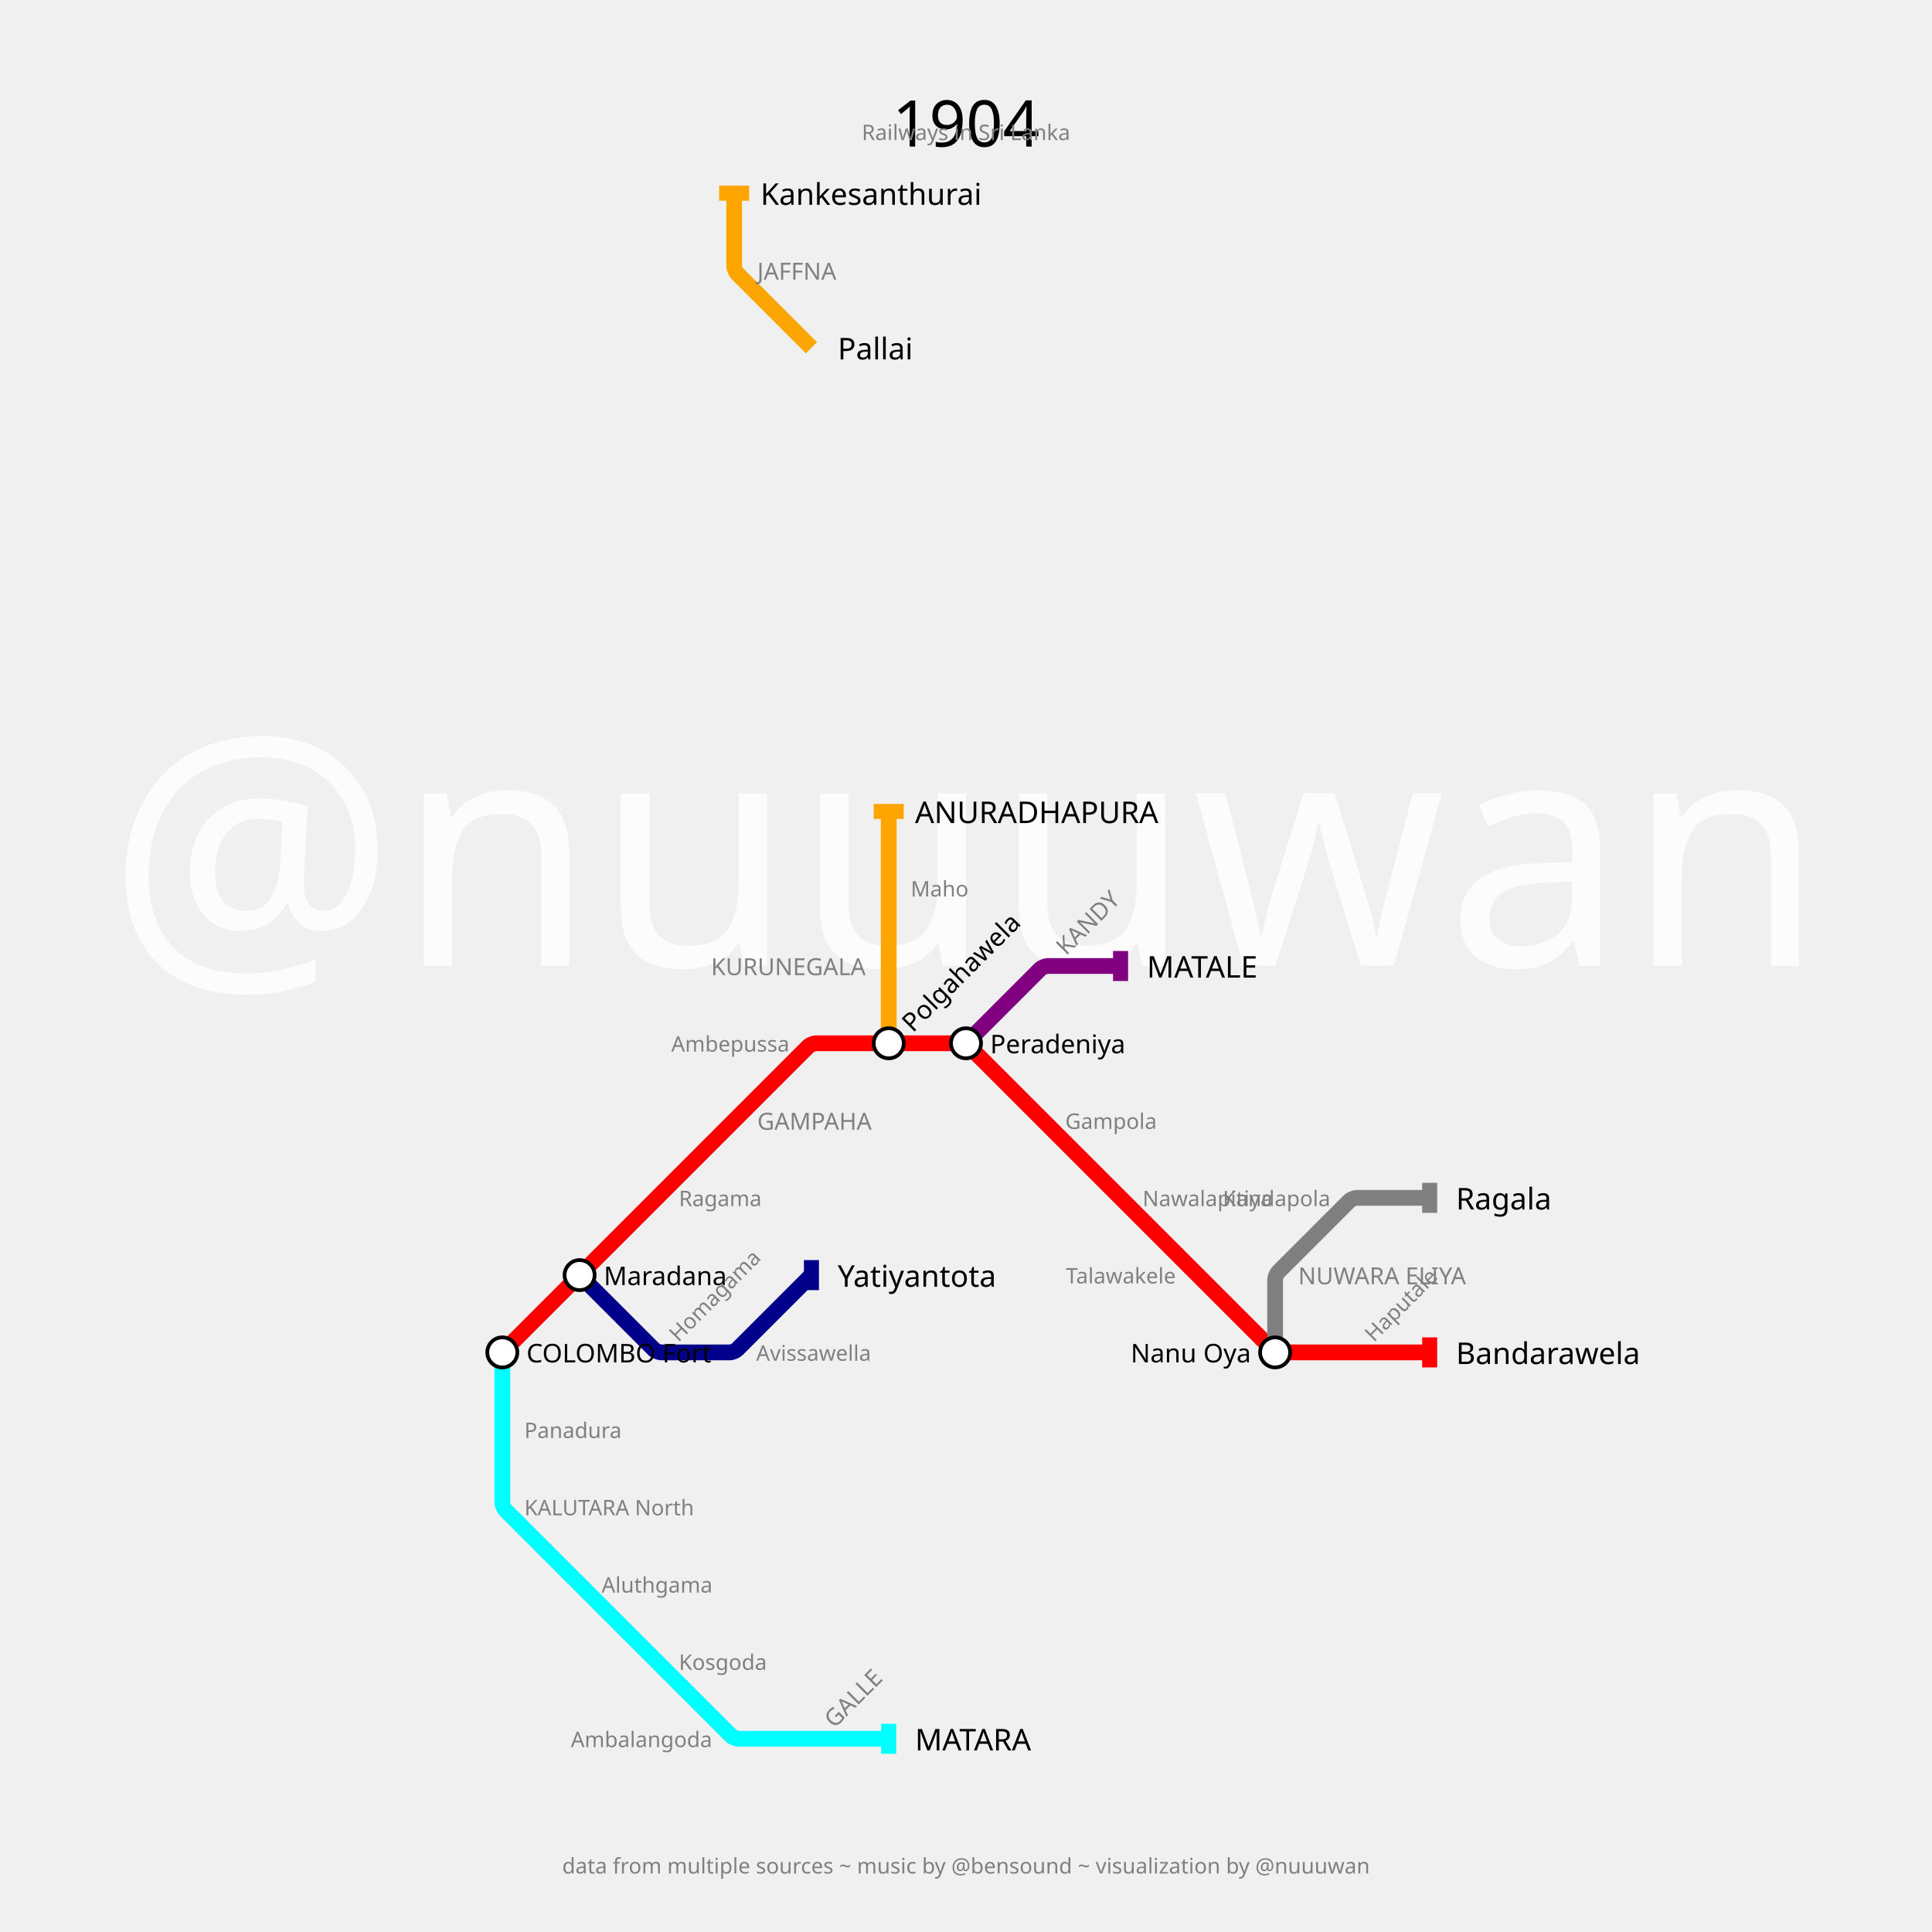
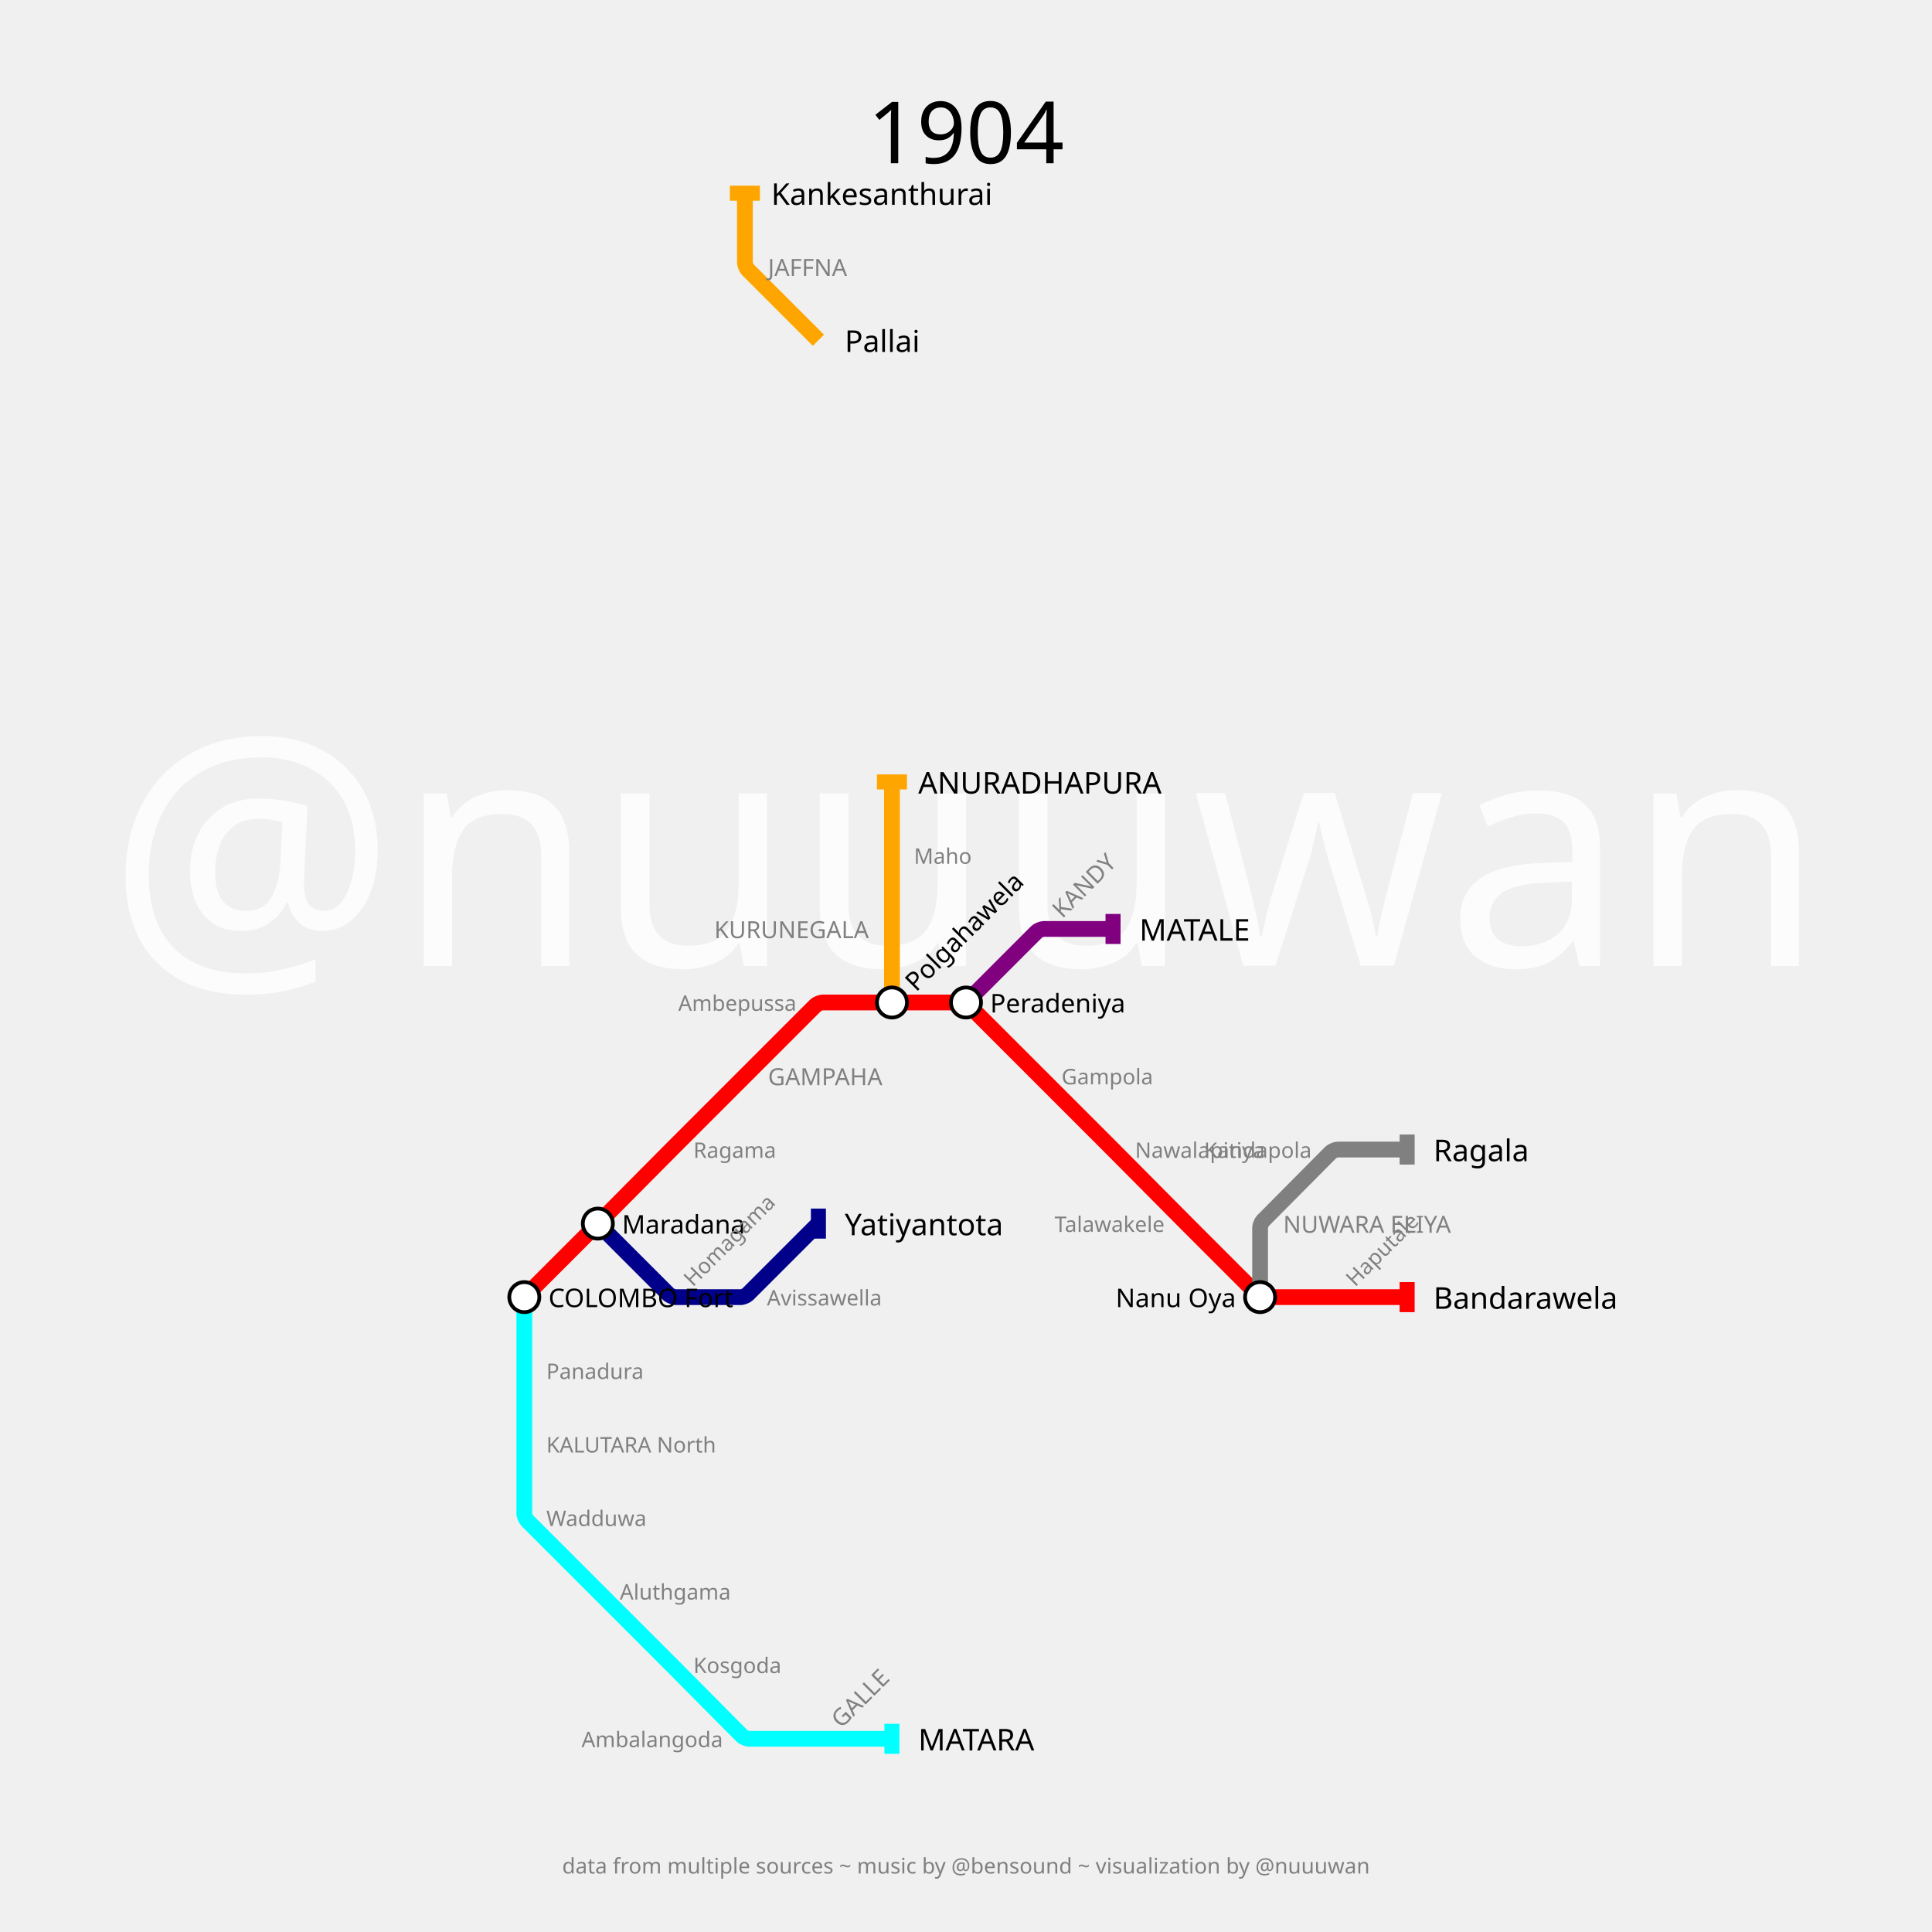
<svg xmlns="http://www.w3.org/2000/svg" width="3600" height="3600" padding="360">
  <text fill="#fcfcfc" stroke="none" font-size="600.0" font-family="p22" x="1800.0" y="1800.0" text-anchor="middle" dominant-baseline="center">@nuuuwan</text>
-   <text fill="black" stroke="none" font-size="120" font-family="p22" x="1800.0" y="180.0" text-anchor="middle" dominant-baseline="hanging">1904</text>
-   <text fill="gray" stroke="none" font-size="40" font-family="p22" x="1800.0" y="230.0" text-anchor="middle" dominant-baseline="hanging">Railways in Sri Lanka</text>
+   <text fill="black" stroke="none" font-size="160" font-family="p22" x="1800.0" y="180.0" text-anchor="middle" dominant-baseline="hanging">1904</text>
+   <text fill="gray" stroke="none" font-size="40" font-family="p22" x="1800.0" y="230.0" text-anchor="middle" dominant-baseline="hanging" />
  <text fill="gray" stroke="none" font-size="40" font-family="p22" x="1800.0" y="3460.0" text-anchor="middle" dominant-baseline="text-top">data from multiple sources ~ music by @bensound ~ visualization by @nuuuwan</text>
  <g>
-     <path fill="none" stroke-width="29.4" stroke-opacity="1" d="M 936.0,2520.0 L 1080.0,2376.0 L 1224.0,2232.0 L 1368.0,2088.0 L 1506.909,1949.091 C 1508.606,1947.394 1516.8,1944.0 1519.2,1944.0 L 1656.0,1944.0 L 1792.8,1944.0 C 1795.2,1944.0 1803.394,1947.394 1805.091,1949.091 L 1944.0,2088.0 L 2088.0,2232.0 L 2232.0,2376.0 L 2370.909,2514.909 C 2372.606,2516.606 2380.8,2520.0 2383.2,2520.0 L 2520.0,2520.0 L 2664.0,2520.0" stroke="red" />
-     <rect stroke="none" fill-opacity="1" x="2650" y="2492" width="28" height="56" fill="red" />
+     <path fill="none" stroke-width="29.4" stroke-opacity="1" d="M 977.0,2417.0 L 1107.15,2286.85 C 1109.433,2284.567 1118.55,2275.417 1120.825,2273.125 L 1244.491,2148.556 C 1246.661,2146.371 1255.355,2137.645 1257.533,2135.467 L 1388.0,2005.0 L 1520.156,1872.844 C 1521.771,1871.229 1529.567,1868.0 1531.85,1868.0 L 1662.0,1868.0 L 1793.1,1868.0 C 1795.4,1868.0 1803.253,1871.253 1804.879,1872.879 L 1937.0,2005.0 L 2067.15,2135.15 C 2069.433,2137.433 2078.55,2146.583 2080.825,2148.875 L 2204.491,2273.444 C 2206.661,2275.629 2215.355,2284.355 2217.533,2286.533 L 2343.156,2412.156 C 2344.771,2413.771 2352.567,2417.0 2354.85,2417.0 L 2485.0,2417.0 L 2622.0,2417.0" stroke="red" />
+     <rect stroke="none" fill-opacity="1" x="2608" y="2389" width="28" height="56" fill="red" />
  </g>
  <g>
-     <path fill="none" stroke-width="29.4" stroke-opacity="1" d="M 1800.0,1944.0 L 1938.909,1805.091 C 1940.606,1803.394 1948.8,1800.0 1951.2,1800.0 L 2088.0,1800.0" stroke="purple" />
-     <rect stroke="none" fill-opacity="1" x="2074" y="1772" width="28" height="56" fill="purple" />
+     <path fill="none" stroke-width="29.4" stroke-opacity="1" d="M 1800.0,1868.0 L 1932.156,1735.844 C 1933.771,1734.229 1941.567,1731.0 1943.85,1731.0 L 2074.0,1731.0" stroke="purple" />
+     <rect stroke="none" fill-opacity="1" x="2060" y="1703" width="28" height="56" fill="purple" />
  </g>
  <g>
-     <path fill="none" stroke-width="29.4" stroke-opacity="1" d="M 936.0,2520.0 L 936.0,2664.0 L 936.0,2800.8 C 936.0,2803.2 939.394,2811.394 941.091,2813.091 L 1080.0,2952.0 L 1224.0,3096.0 L 1362.909,3234.909 C 1364.606,3236.606 1372.8,3240.0 1375.2,3240.0 L 1512.0,3240.0 L 1656.0,3240.0" stroke="cyan" />
-     <rect stroke="none" fill-opacity="1" x="1642" y="3212" width="28" height="56" fill="cyan" />
+     <path fill="none" stroke-width="29.4" stroke-opacity="1" d="M 977.0,2417.0 L 977.0,2554.0 L 977.0,2691.0 L 977.0,2821.15 C 977.0,2823.433 980.229,2831.229 981.844,2832.844 L 1114.0,2965.0 L 1244.15,3095.15 C 1246.433,3097.433 1255.55,3106.583 1257.825,3108.875 L 1383.174,3235.139 C 1384.783,3236.759 1392.567,3240.0 1394.85,3240.0 L 1525.0,3240.0 L 1662.0,3240.0" stroke="cyan" />
+     <rect stroke="none" fill-opacity="1" x="1648" y="3212" width="28" height="56" fill="cyan" />
  </g>
  <g>
-     <path fill="none" stroke-width="29.4" stroke-opacity="1" d="M 1656.0,1944.0 L 1656.0,1800.0 L 1656.0,1655.0 L 1656.0,1512.0" stroke="orange" />
-     <rect stroke="none" fill-opacity="1" x="1628" y="1498" width="56" height="28" fill="orange" />
+     <path fill="none" stroke-width="29.4" stroke-opacity="1" d="M 1662.0,1868.0 L 1662.0,1731.0 L 1662.0,1594.0 L 1662.0,1457.0" stroke="orange" />
+     <rect stroke="none" fill-opacity="1" x="1634" y="1443" width="56" height="28" fill="orange" />
  </g>
  <g>
-     <path fill="none" stroke-width="29.4" stroke-opacity="1" d="M 1080.0,2376.0 L 1218.909,2514.909 C 1220.606,2516.606 1228.8,2520.0 1231.2,2520.0 L 1361.16,2520.0 C 1363.44,2520.0 1371.224,2516.776 1372.837,2515.163 L 1512.0,2376.0" stroke="darkblue" />
-     <rect stroke="none" fill-opacity="1" x="1498" y="2348" width="28" height="56" fill="darkblue" />
+     <path fill="none" stroke-width="29.4" stroke-opacity="1" d="M 1114.0,2280.0 L 1246.156,2412.156 C 1247.771,2413.771 1255.567,2417.0 1257.85,2417.0 L 1381.493,2417.0 C 1383.662,2417.0 1391.068,2413.932 1392.601,2412.399 L 1525.0,2280.0" stroke="darkblue" />
+     <rect stroke="none" fill-opacity="1" x="1511" y="2252" width="28" height="56" fill="darkblue" />
  </g>
  <g>
-     <path fill="none" stroke-width="29.4" stroke-opacity="1" d="M 1512.0,648.0 L 1373.091,509.091 C 1371.394,507.394 1368.0,499.2 1368.0,496.8 L 1368.0,360.0" stroke="orange" />
-     <rect stroke="none" fill-opacity="1" x="1340" y="346" width="56" height="28" fill="orange" />
+     <path fill="none" stroke-width="29.4" stroke-opacity="1" d="M 1525.0,634.0 L 1392.844,501.844 C 1391.229,500.229 1388.0,492.433 1388.0,490.15 L 1388.0,360.0" stroke="orange" />
+     <rect stroke="none" fill-opacity="1" x="1360" y="346" width="56" height="28" fill="orange" />
  </g>
  <g>
-     <path fill="none" stroke-width="29.4" stroke-opacity="1" d="M 2376.0,2520.0 L 2376.0,2383.2 C 2376.0,2380.8 2379.394,2372.606 2381.091,2370.909 L 2514.909,2237.091 C 2516.606,2235.394 2524.8,2232.0 2527.2,2232.0 L 2664.0,2232.0" stroke="gray" />
-     <rect stroke="none" fill-opacity="1" x="2650" y="2204" width="28" height="56" fill="gray" />
+     <path fill="none" stroke-width="29.4" stroke-opacity="1" d="M 2348.0,2417.0 L 2348.0,2286.85 C 2348.0,2284.567 2351.217,2276.759 2352.826,2275.139 L 2480.174,2146.861 C 2481.783,2145.241 2489.567,2142.0 2491.85,2142.0 L 2622.0,2142.0" stroke="gray" />
+     <rect stroke="none" fill-opacity="1" x="2608" y="2114" width="28" height="56" fill="gray" />
  </g>
  <g>
-     <text fill="black" stroke="none" font-size="56.0" font-family="p22" font-weight="100" text-anchor="start" dominant-baseline="central" x="2713.0" y="2520" transform="translate(2664,2520) rotate(0) translate(-2664,-2520)">Bandarawela</text>
+     <text fill="black" stroke="none" font-size="56.0" font-family="p22" font-weight="100" text-anchor="start" dominant-baseline="central" x="2671.0" y="2417" transform="translate(2622,2417) rotate(0) translate(-2622,-2417)">Bandarawela</text>
  </g>
  <g>
-     <text fill="black" stroke="none" font-size="56.0" font-family="p22" font-weight="100" text-anchor="start" dominant-baseline="central" x="2137.0" y="1800" transform="translate(2088,1800) rotate(0) translate(-2088,-1800)">MATALE</text>
+     <text fill="black" stroke="none" font-size="56.0" font-family="p22" font-weight="100" text-anchor="start" dominant-baseline="central" x="2123.0" y="1731" transform="translate(2074,1731) rotate(0) translate(-2074,-1731)">MATALE</text>
  </g>
  <g>
-     <text fill="black" stroke="none" font-size="56.0" font-family="p22" font-weight="100" text-anchor="start" dominant-baseline="central" x="1705.0" y="3240" transform="translate(1656,3240) rotate(0) translate(-1656,-3240)">MATARA</text>
+     <text fill="black" stroke="none" font-size="56.0" font-family="p22" font-weight="100" text-anchor="start" dominant-baseline="central" x="1711.0" y="3240" transform="translate(1662,3240) rotate(0) translate(-1662,-3240)">MATARA</text>
  </g>
  <g>
-     <text fill="black" stroke="none" font-size="56.0" font-family="p22" font-weight="100" text-anchor="start" dominant-baseline="central" x="1705.0" y="1512" transform="translate(1656,1512) rotate(0) translate(-1656,-1512)">ANURADHAPURA</text>
+     <text fill="black" stroke="none" font-size="56.0" font-family="p22" font-weight="100" text-anchor="start" dominant-baseline="central" x="1711.0" y="1457" transform="translate(1662,1457) rotate(0) translate(-1662,-1457)">ANURADHAPURA</text>
  </g>
  <g>
-     <text fill="black" stroke="none" font-size="56.0" font-family="p22" font-weight="100" text-anchor="start" dominant-baseline="central" x="1561.0" y="2376" transform="translate(1512,2376) rotate(0) translate(-1512,-2376)">Yatiyantota</text>
+     <text fill="black" stroke="none" font-size="56.0" font-family="p22" font-weight="100" text-anchor="start" dominant-baseline="central" x="1574.0" y="2280" transform="translate(1525,2280) rotate(0) translate(-1525,-2280)">Yatiyantota</text>
  </g>
  <g>
-     <text fill="black" stroke="none" font-size="56.0" font-family="p22" font-weight="100" text-anchor="start" dominant-baseline="central" x="1561.0" y="648" transform="translate(1512,648) rotate(0) translate(-1512,-648)">Pallai</text>
+     <text fill="black" stroke="none" font-size="56.0" font-family="p22" font-weight="100" text-anchor="start" dominant-baseline="central" x="1574.0" y="634" transform="translate(1525,634) rotate(0) translate(-1525,-634)">Pallai</text>
  </g>
  <g>
-     <text fill="black" stroke="none" font-size="56.0" font-family="p22" font-weight="100" text-anchor="start" dominant-baseline="central" x="1417.0" y="360" transform="translate(1368,360) rotate(0) translate(-1368,-360)">Kankesanthurai</text>
+     <text fill="black" stroke="none" font-size="56.0" font-family="p22" font-weight="100" text-anchor="start" dominant-baseline="central" x="1437.0" y="360" transform="translate(1388,360) rotate(0) translate(-1388,-360)">Kankesanthurai</text>
  </g>
  <g>
-     <text fill="black" stroke="none" font-size="56.0" font-family="p22" font-weight="100" text-anchor="start" dominant-baseline="central" x="2713.0" y="2232" transform="translate(2664,2232) rotate(0) translate(-2664,-2232)">Ragala</text>
+     <text fill="black" stroke="none" font-size="56.0" font-family="p22" font-weight="100" text-anchor="start" dominant-baseline="central" x="2671.0" y="2142" transform="translate(2622,2142) rotate(0) translate(-2622,-2142)">Ragala</text>
  </g>
  <g>
-     <circle r="28" fill="white" stroke="black" stroke-width="7.0" cx="936" cy="2520" />
-     <text fill="black" stroke="none" font-size="48.0" font-family="p22" font-weight="100" text-anchor="start" dominant-baseline="central" x="981.0" y="2520" transform="translate(936,2520) rotate(0) translate(-936,-2520)">COLOMBO Fort</text>
+     <circle r="28" fill="white" stroke="black" stroke-width="7.0" cx="977" cy="2417" />
+     <text fill="black" stroke="none" font-size="48.0" font-family="p22" font-weight="100" text-anchor="start" dominant-baseline="central" x="1022.0" y="2417" transform="translate(977,2417) rotate(0) translate(-977,-2417)">COLOMBO Fort</text>
  </g>
  <g>
-     <circle r="28" fill="white" stroke="black" stroke-width="7.0" cx="1080" cy="2376" />
-     <text fill="black" stroke="none" font-size="48.0" font-family="p22" font-weight="100" text-anchor="start" dominant-baseline="central" x="1125.0" y="2376" transform="translate(1080,2376) rotate(0) translate(-1080,-2376)">Maradana</text>
+     <circle r="28" fill="white" stroke="black" stroke-width="7.0" cx="1114" cy="2280" />
+     <text fill="black" stroke="none" font-size="48.0" font-family="p22" font-weight="100" text-anchor="start" dominant-baseline="central" x="1159.0" y="2280" transform="translate(1114,2280) rotate(0) translate(-1114,-2280)">Maradana</text>
  </g>
  <g>
-     <circle r="28" fill="white" stroke="black" stroke-width="7.0" cx="1656" cy="1944" />
-     <text fill="black" stroke="none" font-size="48.0" font-family="p22" font-weight="100" text-anchor="start" dominant-baseline="central" x="1701.0" y="1944" transform="translate(1656,1944) rotate(-45) translate(-1656,-1944)">Polgahawela</text>
+     <circle r="28" fill="white" stroke="black" stroke-width="7.0" cx="1662" cy="1868" />
+     <text fill="black" stroke="none" font-size="48.0" font-family="p22" font-weight="100" text-anchor="start" dominant-baseline="central" x="1707.0" y="1868" transform="translate(1662,1868) rotate(-45) translate(-1662,-1868)">Polgahawela</text>
  </g>
  <g>
-     <circle r="28" fill="white" stroke="black" stroke-width="7.0" cx="1800" cy="1944" />
-     <text fill="black" stroke="none" font-size="48.0" font-family="p22" font-weight="100" text-anchor="start" dominant-baseline="central" x="1845.0" y="1944" transform="translate(1800,1944) rotate(0) translate(-1800,-1944)">Peradeniya</text>
+     <circle r="28" fill="white" stroke="black" stroke-width="7.0" cx="1800" cy="1868" />
+     <text fill="black" stroke="none" font-size="48.0" font-family="p22" font-weight="100" text-anchor="start" dominant-baseline="central" x="1845.0" y="1868" transform="translate(1800,1868) rotate(0) translate(-1800,-1868)">Peradeniya</text>
  </g>
  <g>
-     <circle r="28" fill="white" stroke="black" stroke-width="7.0" cx="2376" cy="2520" />
-     <text fill="black" stroke="none" font-size="48.0" font-family="p22" font-weight="100" text-anchor="end" dominant-baseline="central" x="2331.0" y="2520" transform="translate(2376,2520) rotate(0) translate(-2376,-2520)">Nanu Oya</text>
+     <circle r="28" fill="white" stroke="black" stroke-width="7.0" cx="2348" cy="2417" />
+     <text fill="black" stroke="none" font-size="48.0" font-family="p22" font-weight="100" text-anchor="end" dominant-baseline="central" x="2303.0" y="2417" transform="translate(2348,2417) rotate(0) translate(-2348,-2417)">Nanu Oya</text>
  </g>
  <g>
-     <text fill="gray" stroke="none" font-size="44.0" font-family="p22" font-weight="100" text-anchor="start" dominant-baseline="central" x="1411.0" y="2088" transform="translate(1368,2088) rotate(0) translate(-1368,-2088)">GAMPAHA</text>
+     <text fill="gray" stroke="none" font-size="44.0" font-family="p22" font-weight="100" text-anchor="start" dominant-baseline="central" x="1431.0" y="2005" transform="translate(1388,2005) rotate(0) translate(-1388,-2005)">GAMPAHA</text>
  </g>
  <g>
-     <text fill="gray" stroke="none" font-size="44.0" font-family="p22" font-weight="100" text-anchor="start" dominant-baseline="central" x="1987.0" y="1800" transform="translate(1944,1800) rotate(-45) translate(-1944,-1800)">KANDY</text>
+     <text fill="gray" stroke="none" font-size="44.0" font-family="p22" font-weight="100" text-anchor="start" dominant-baseline="central" x="1980.0" y="1731" transform="translate(1937,1731) rotate(-45) translate(-1937,-1731)">KANDY</text>
  </g>
  <g>
-     <text fill="gray" stroke="none" font-size="44.0" font-family="p22" font-weight="100" text-anchor="start" dominant-baseline="central" x="1555.0" y="3240" transform="translate(1512,3240) rotate(-45) translate(-1512,-3240)">GALLE</text>
+     <text fill="gray" stroke="none" font-size="44.0" font-family="p22" font-weight="100" text-anchor="start" dominant-baseline="central" x="1568.0" y="3240" transform="translate(1525,3240) rotate(-45) translate(-1525,-3240)">GALLE</text>
  </g>
  <g>
-     <text fill="gray" stroke="none" font-size="44.0" font-family="p22" font-weight="100" text-anchor="end" dominant-baseline="central" x="1613.0" y="1800" transform="translate(1656,1800) rotate(0) translate(-1656,-1800)">KURUNEGALA</text>
+     <text fill="gray" stroke="none" font-size="44.0" font-family="p22" font-weight="100" text-anchor="end" dominant-baseline="central" x="1619.0" y="1731" transform="translate(1662,1731) rotate(0) translate(-1662,-1731)">KURUNEGALA</text>
  </g>
  <g>
-     <text fill="gray" stroke="none" font-size="44.0" font-family="p22" font-weight="100" text-anchor="start" dominant-baseline="central" x="1411.0" y="504" transform="translate(1368,504) rotate(0) translate(-1368,-504)">JAFFNA</text>
+     <text fill="gray" stroke="none" font-size="44.0" font-family="p22" font-weight="100" text-anchor="start" dominant-baseline="central" x="1431.0" y="497" transform="translate(1388,497) rotate(0) translate(-1388,-497)">JAFFNA</text>
  </g>
  <g>
-     <text fill="gray" stroke="none" font-size="44.0" font-family="p22" font-weight="100" text-anchor="start" dominant-baseline="central" x="2419.0" y="2376" transform="translate(2376,2376) rotate(0) translate(-2376,-2376)">NUWARA ELIYA</text>
+     <text fill="gray" stroke="none" font-size="44.0" font-family="p22" font-weight="100" text-anchor="start" dominant-baseline="central" x="2391.0" y="2280" transform="translate(2348,2280) rotate(0) translate(-2348,-2280)">NUWARA ELIYA</text>
  </g>
  <g>
-     <text fill="gray" stroke="none" font-size="40" font-family="p22" font-weight="100" text-anchor="start" dominant-baseline="central" x="1265.0" y="2232" transform="translate(1224,2232) rotate(0) translate(-1224,-2232)">Ragama</text>
+     <text fill="gray" stroke="none" font-size="40" font-family="p22" font-weight="100" text-anchor="start" dominant-baseline="central" x="1292.0" y="2142" transform="translate(1251,2142) rotate(0) translate(-1251,-2142)">Ragama</text>
  </g>
  <g>
-     <text fill="gray" stroke="none" font-size="40" font-family="p22" font-weight="100" text-anchor="end" dominant-baseline="central" x="1471.0" y="1944" transform="translate(1512,1944) rotate(0) translate(-1512,-1944)">Ambepussa</text>
+     <text fill="gray" stroke="none" font-size="40" font-family="p22" font-weight="100" text-anchor="end" dominant-baseline="central" x="1484.0" y="1868" transform="translate(1525,1868) rotate(0) translate(-1525,-1868)">Ambepussa</text>
  </g>
  <g>
-     <text fill="gray" stroke="none" font-size="40" font-family="p22" font-weight="100" text-anchor="start" dominant-baseline="central" x="1985.0" y="2088" transform="translate(1944,2088) rotate(0) translate(-1944,-2088)">Gampola</text>
+     <text fill="gray" stroke="none" font-size="40" font-family="p22" font-weight="100" text-anchor="start" dominant-baseline="central" x="1978.0" y="2005" transform="translate(1937,2005) rotate(0) translate(-1937,-2005)">Gampola</text>
  </g>
  <g>
-     <text fill="gray" stroke="none" font-size="40" font-family="p22" font-weight="100" text-anchor="start" dominant-baseline="central" x="2129.0" y="2232" transform="translate(2088,2232) rotate(0) translate(-2088,-2232)">Nawalapitiya</text>
+     <text fill="gray" stroke="none" font-size="40" font-family="p22" font-weight="100" text-anchor="start" dominant-baseline="central" x="2115.0" y="2142" transform="translate(2074,2142) rotate(0) translate(-2074,-2142)">Nawalapitiya</text>
  </g>
  <g>
-     <text fill="gray" stroke="none" font-size="40" font-family="p22" font-weight="100" text-anchor="end" dominant-baseline="central" x="2191.0" y="2376" transform="translate(2232,2376) rotate(0) translate(-2232,-2376)">Talawakele</text>
+     <text fill="gray" stroke="none" font-size="40" font-family="p22" font-weight="100" text-anchor="end" dominant-baseline="central" x="2170.0" y="2280" transform="translate(2211,2280) rotate(0) translate(-2211,-2280)">Talawakele</text>
  </g>
  <g>
-     <text fill="gray" stroke="none" font-size="40" font-family="p22" font-weight="100" text-anchor="start" dominant-baseline="central" x="2561.0" y="2520" transform="translate(2520,2520) rotate(-45) translate(-2520,-2520)">Haputale</text>
+     <text fill="gray" stroke="none" font-size="40" font-family="p22" font-weight="100" text-anchor="start" dominant-baseline="central" x="2526.0" y="2417" transform="translate(2485,2417) rotate(-45) translate(-2485,-2417)">Haputale</text>
  </g>
  <g>
-     <text fill="gray" stroke="none" font-size="40" font-family="p22" font-weight="100" text-anchor="start" dominant-baseline="central" x="977.0" y="2664" transform="translate(936,2664) rotate(0) translate(-936,-2664)">Panadura</text>
+     <text fill="gray" stroke="none" font-size="40" font-family="p22" font-weight="100" text-anchor="start" dominant-baseline="central" x="1018.0" y="2554" transform="translate(977,2554) rotate(0) translate(-977,-2554)">Panadura</text>
  </g>
  <g>
-     <text fill="gray" stroke="none" font-size="40" font-family="p22" font-weight="100" text-anchor="start" dominant-baseline="central" x="977.0" y="2808" transform="translate(936,2808) rotate(0) translate(-936,-2808)">KALUTARA North</text>
+     <text fill="gray" stroke="none" font-size="40" font-family="p22" font-weight="100" text-anchor="start" dominant-baseline="central" x="1018.0" y="2691" transform="translate(977,2691) rotate(0) translate(-977,-2691)">KALUTARA North</text>
  </g>
  <g>
-     <text fill="gray" stroke="none" font-size="40" font-family="p22" font-weight="100" text-anchor="start" dominant-baseline="central" x="1121.0" y="2952" transform="translate(1080,2952) rotate(0) translate(-1080,-2952)">Aluthgama</text>
+     <text fill="gray" stroke="none" font-size="40" font-family="p22" font-weight="100" text-anchor="start" dominant-baseline="central" x="1018.0" y="2828" transform="translate(977,2828) rotate(0) translate(-977,-2828)">Wadduwa</text>
  </g>
  <g>
-     <text fill="gray" stroke="none" font-size="40" font-family="p22" font-weight="100" text-anchor="start" dominant-baseline="central" x="1265.0" y="3096" transform="translate(1224,3096) rotate(0) translate(-1224,-3096)">Kosgoda</text>
+     <text fill="gray" stroke="none" font-size="40" font-family="p22" font-weight="100" text-anchor="start" dominant-baseline="central" x="1155.0" y="2965" transform="translate(1114,2965) rotate(0) translate(-1114,-2965)">Aluthgama</text>
  </g>
  <g>
-     <text fill="gray" stroke="none" font-size="40" font-family="p22" font-weight="100" text-anchor="end" dominant-baseline="central" x="1327.0" y="3240" transform="translate(1368,3240) rotate(0) translate(-1368,-3240)">Ambalangoda</text>
+     <text fill="gray" stroke="none" font-size="40" font-family="p22" font-weight="100" text-anchor="start" dominant-baseline="central" x="1292.0" y="3102" transform="translate(1251,3102) rotate(0) translate(-1251,-3102)">Kosgoda</text>
  </g>
  <g>
-     <text fill="gray" stroke="none" font-size="40" font-family="p22" font-weight="100" text-anchor="start" dominant-baseline="central" x="1697.0" y="1655" transform="translate(1656,1655) rotate(0) translate(-1656,-1655)">Maho</text>
+     <text fill="gray" stroke="none" font-size="40" font-family="p22" font-weight="100" text-anchor="end" dominant-baseline="central" x="1347.0" y="3240" transform="translate(1388,3240) rotate(0) translate(-1388,-3240)">Ambalangoda</text>
  </g>
  <g>
-     <text fill="gray" stroke="none" font-size="40" font-family="p22" font-weight="100" text-anchor="start" dominant-baseline="central" x="1265.0" y="2520" transform="translate(1224,2520) rotate(-45) translate(-1224,-2520)">Homagama</text>
+     <text fill="gray" stroke="none" font-size="40" font-family="p22" font-weight="100" text-anchor="start" dominant-baseline="central" x="1703.0" y="1594" transform="translate(1662,1594) rotate(0) translate(-1662,-1594)">Maho</text>
  </g>
  <g>
-     <text fill="gray" stroke="none" font-size="40" font-family="p22" font-weight="100" text-anchor="start" dominant-baseline="central" x="1409.0" y="2520" transform="translate(1368,2520) rotate(0) translate(-1368,-2520)">Avissawella</text>
+     <text fill="gray" stroke="none" font-size="40" font-family="p22" font-weight="100" text-anchor="start" dominant-baseline="central" x="1292.0" y="2417" transform="translate(1251,2417) rotate(-45) translate(-1251,-2417)">Homagama</text>
  </g>
  <g>
-     <text fill="gray" stroke="none" font-size="40" font-family="p22" font-weight="100" text-anchor="end" dominant-baseline="central" x="2479.0" y="2232" transform="translate(2520,2232) rotate(0) translate(-2520,-2232)">Kandapola</text>
+     <text fill="gray" stroke="none" font-size="40" font-family="p22" font-weight="100" text-anchor="start" dominant-baseline="central" x="1429.0" y="2417" transform="translate(1388,2417) rotate(0) translate(-1388,-2417)">Avissawella</text>
+   </g>
+   <g>
+     <text fill="gray" stroke="none" font-size="40" font-family="p22" font-weight="100" text-anchor="end" dominant-baseline="central" x="2444.0" y="2142" transform="translate(2485,2142) rotate(0) translate(-2485,-2142)">Kandapola</text>
  </g>
</svg>
